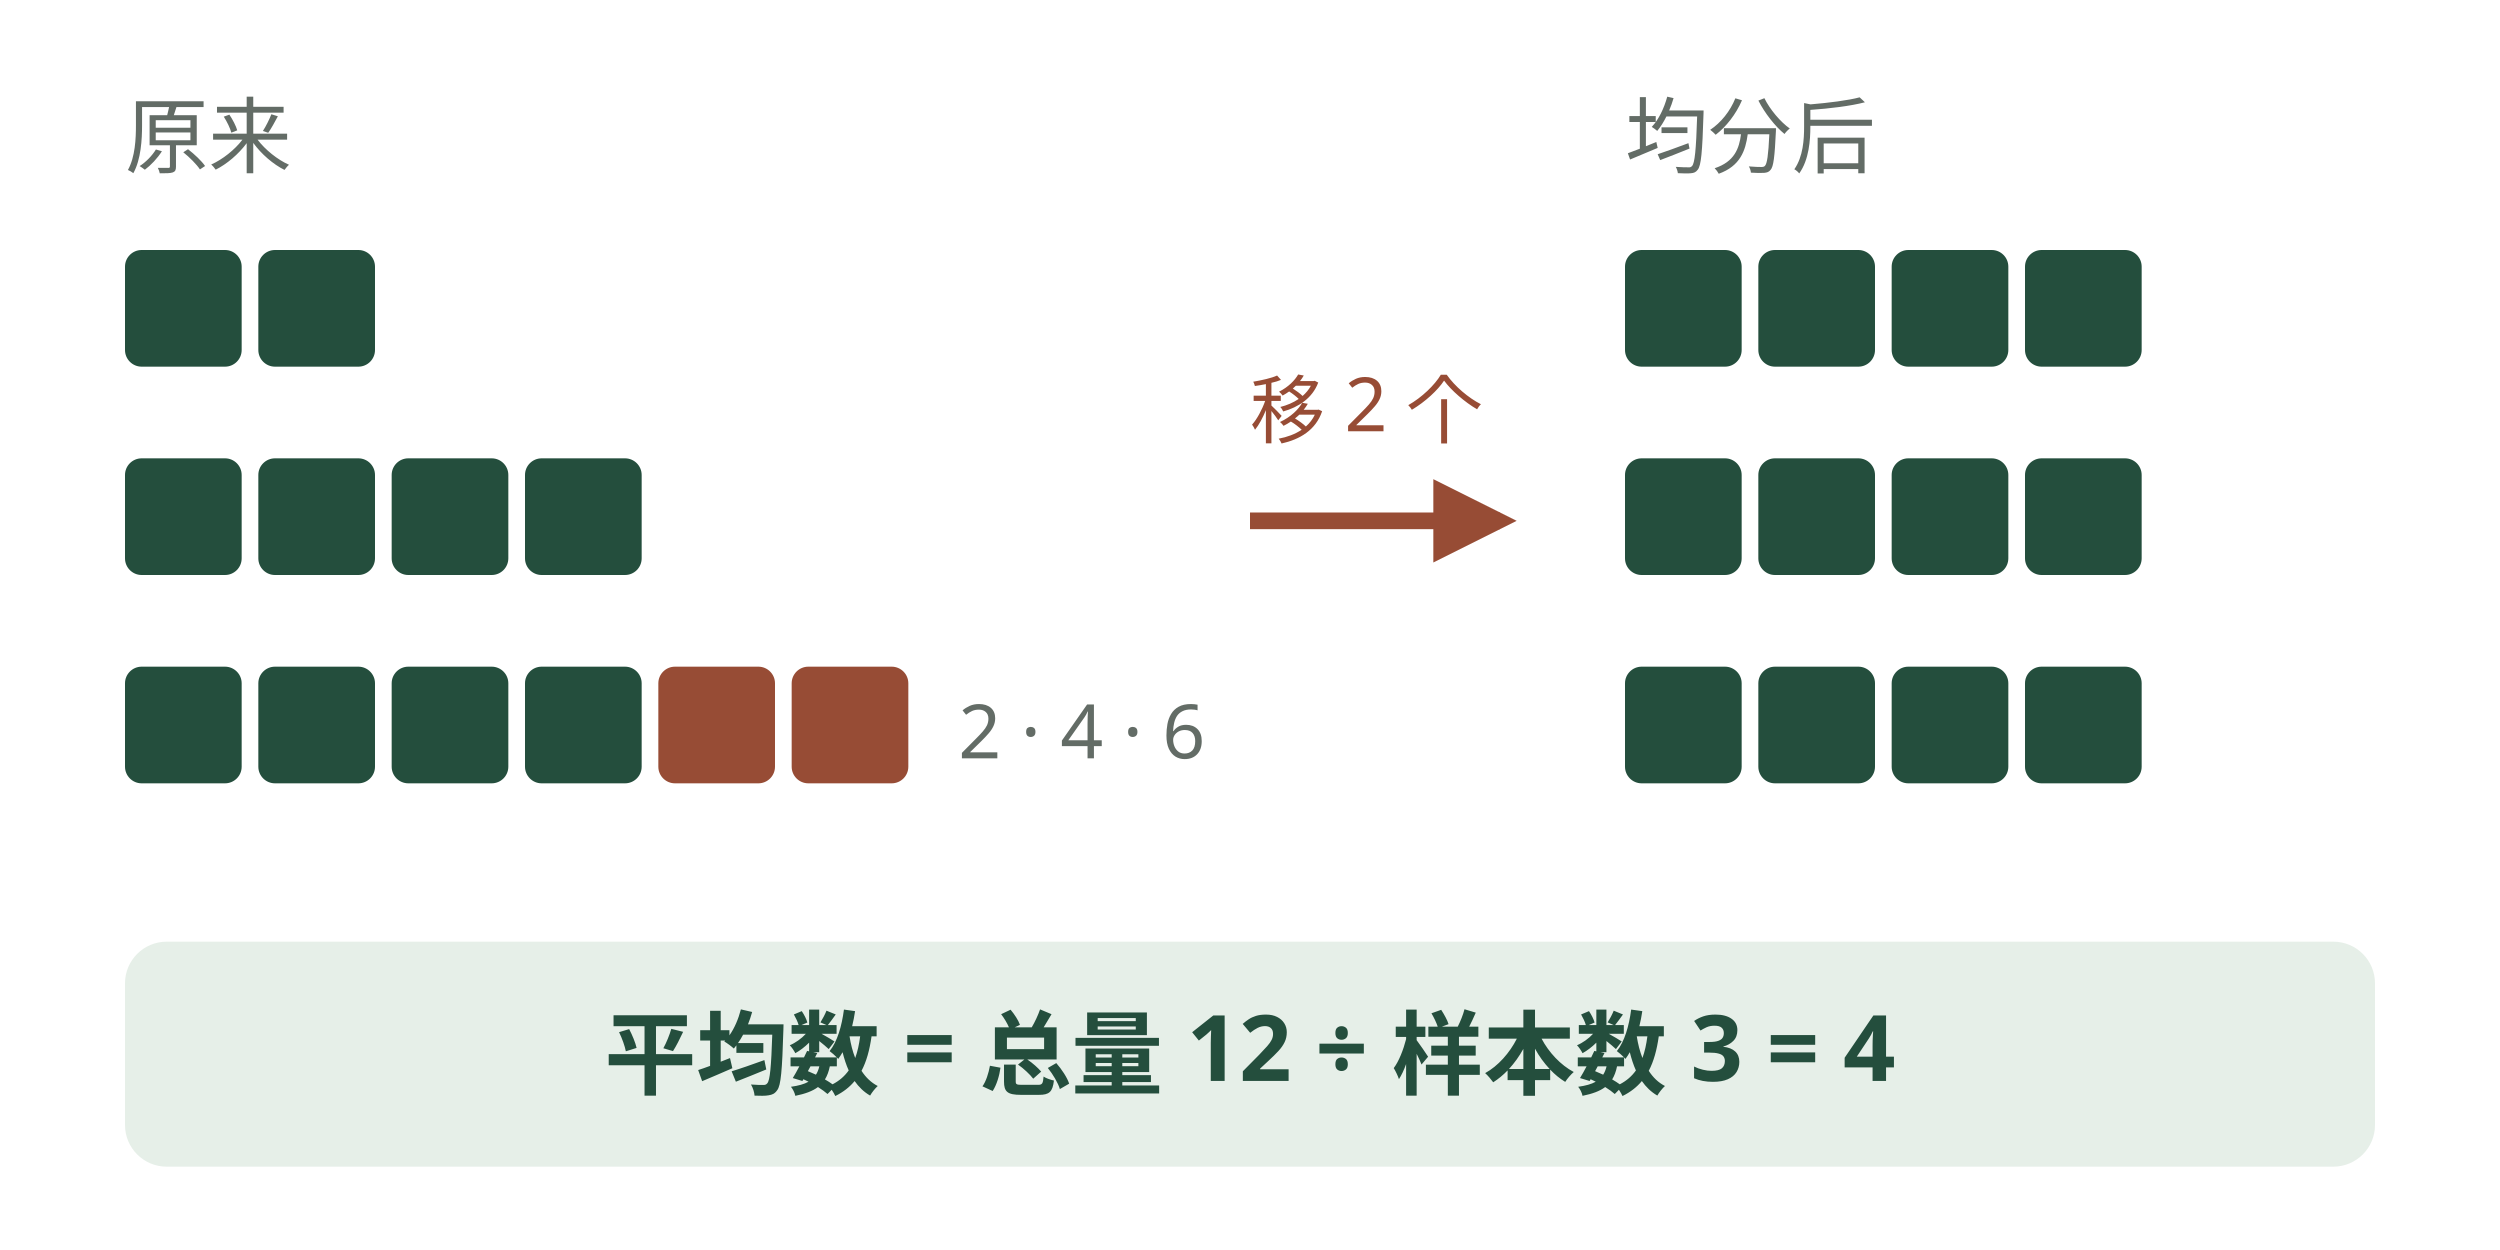
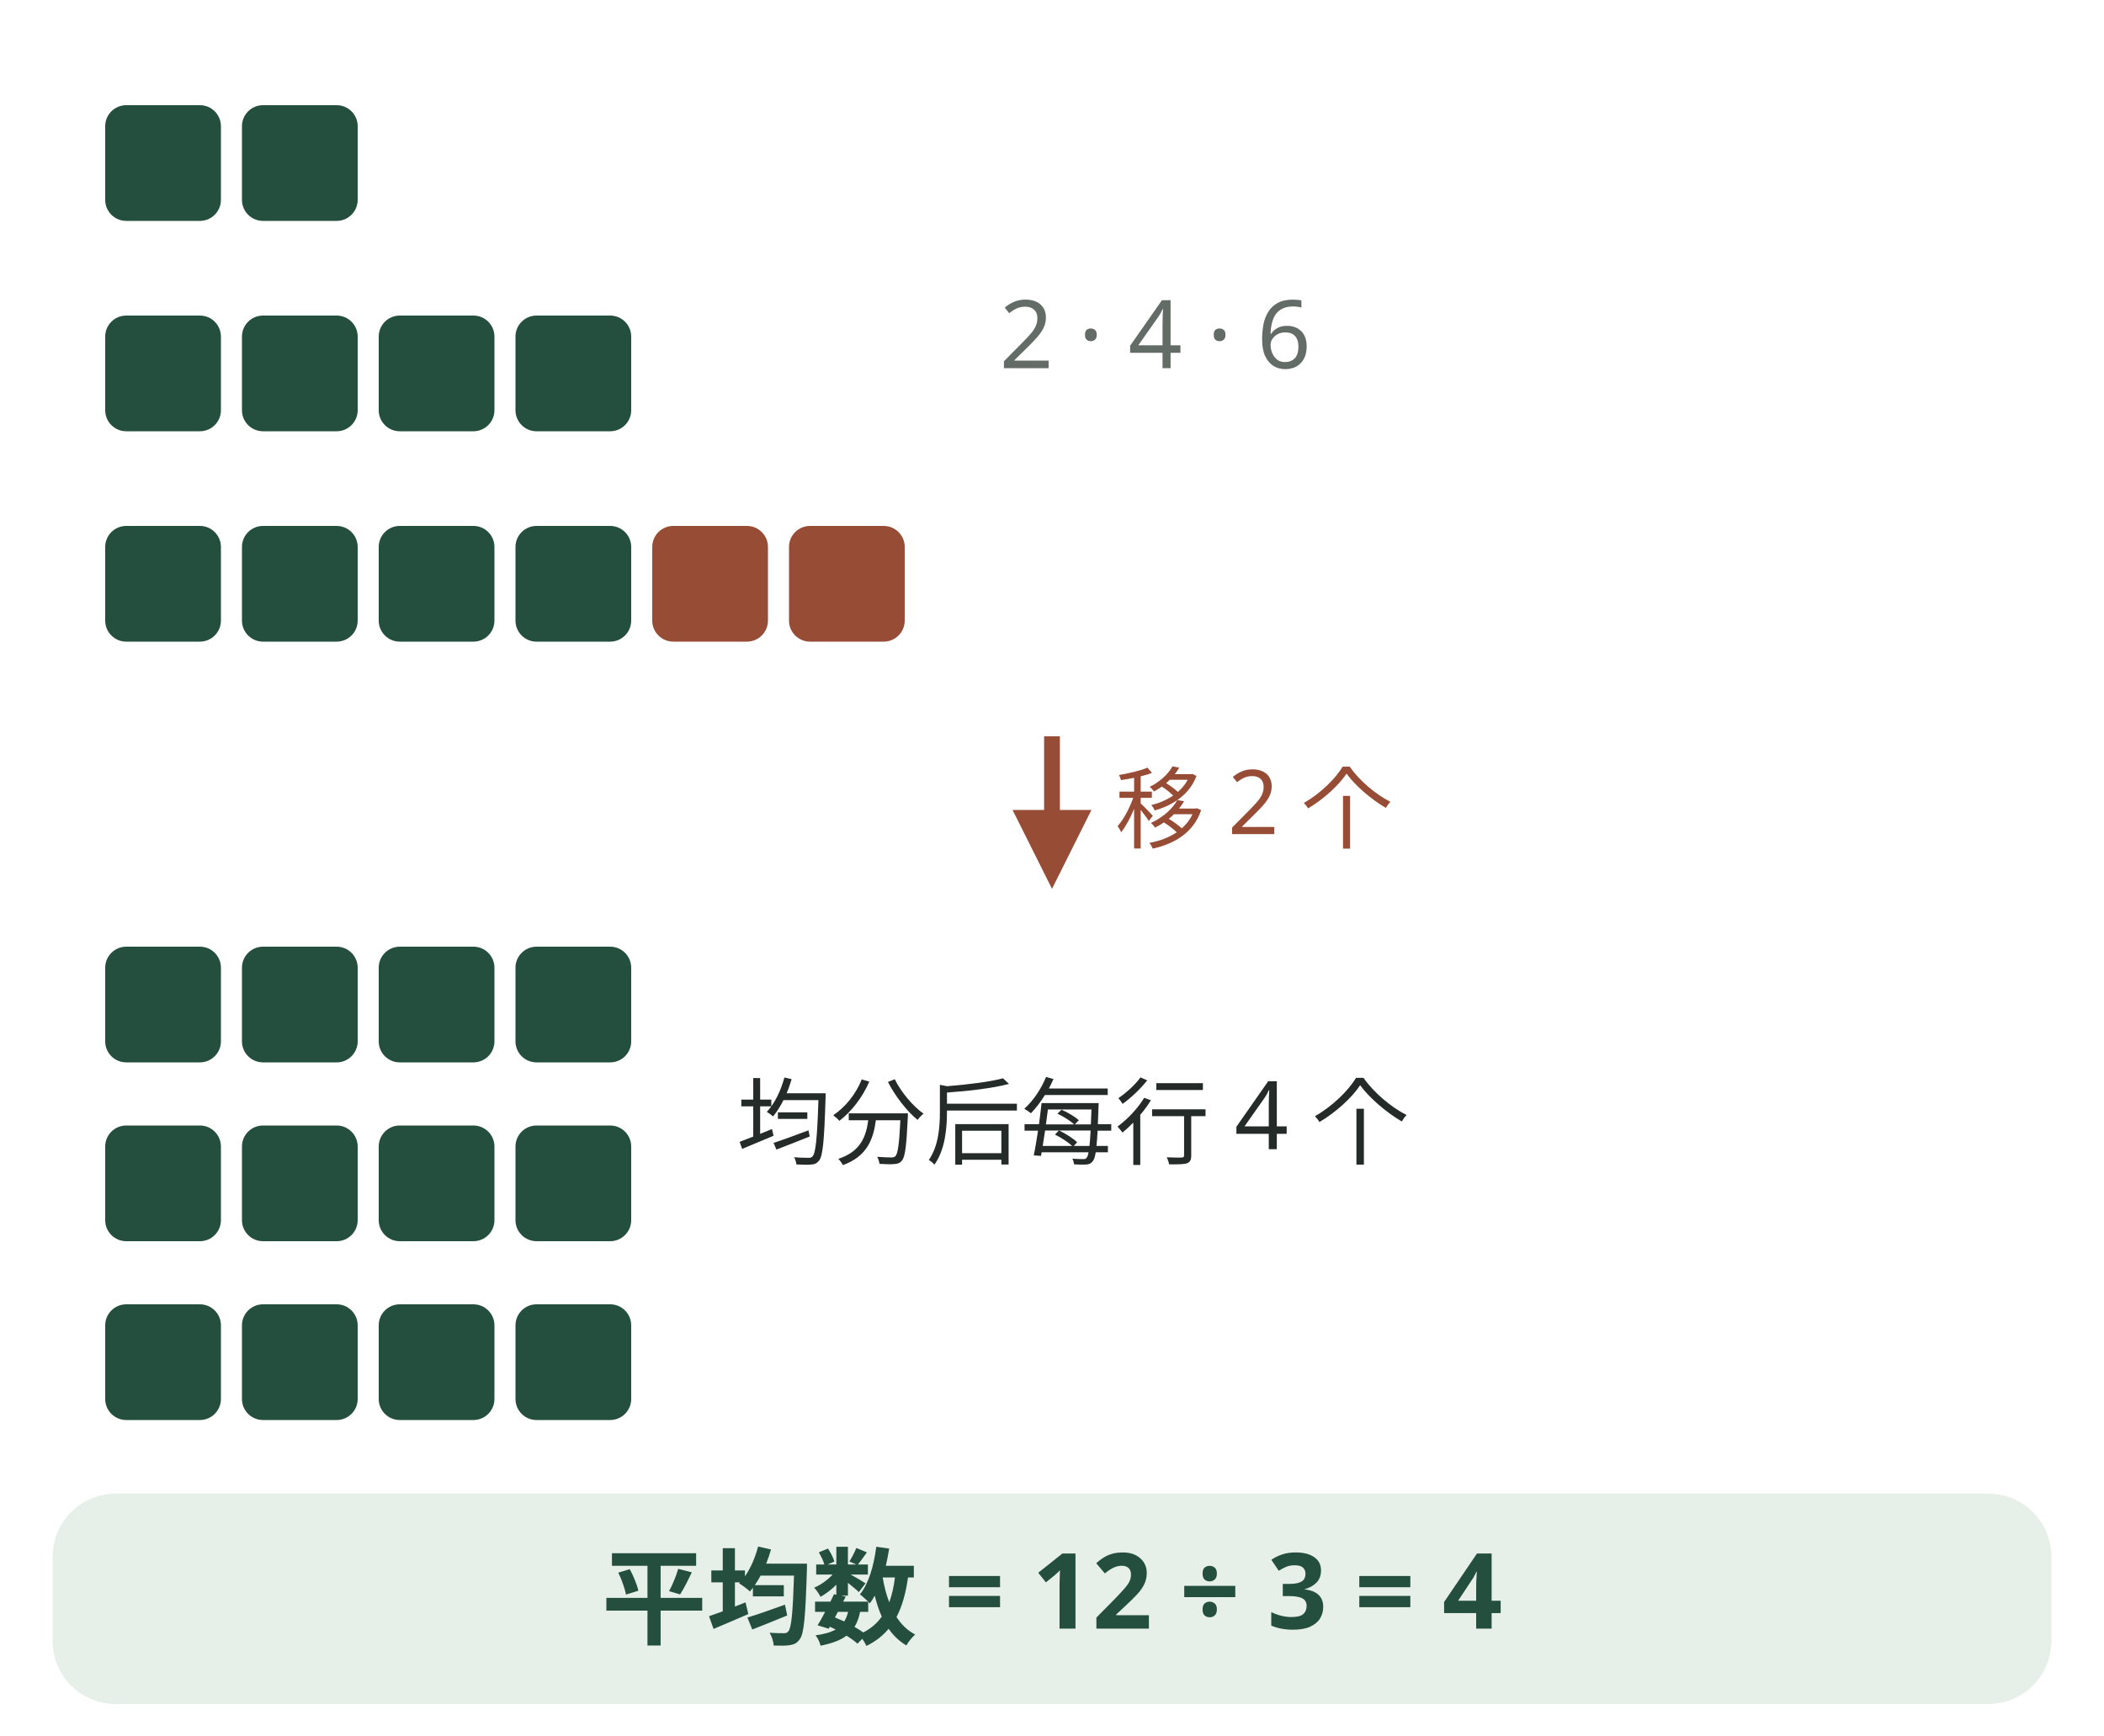
- <svg xmlns="http://www.w3.org/2000/svg" viewBox="0 0 600 300" font-family="PingFang SC, Hiragino Sans GB, Microsoft YaHei, sans-serif">
-   <text x="30" y="40" font-size="20" fill="#636c66">原来</text>
-   <g fill="#244e3d">
-     <rect x="30" y="60" width="28" height="28" rx="4" />
-     <rect x="62" y="60" width="28" height="28" rx="4" />
-     <rect x="30" y="110" width="28" height="28" rx="4" />
-     <rect x="62" y="110" width="28" height="28" rx="4" />
-     <rect x="94" y="110" width="28" height="28" rx="4" />
-     <rect x="126" y="110" width="28" height="28" rx="4" />
-     <rect x="30" y="160" width="28" height="28" rx="4" />
-     <rect x="62" y="160" width="28" height="28" rx="4" />
-     <rect x="94" y="160" width="28" height="28" rx="4" />
-     <rect x="126" y="160" width="28" height="28" rx="4" />
-   </g>
-   <g fill="#974c35">
-     <rect x="158" y="160" width="28" height="28" rx="4" />
-     <rect x="190" y="160" width="28" height="28" rx="4" />
-   </g>
-   <text x="230" y="182" font-size="18" fill="#636c66">2 · 4 · 6</text>
-   <path d="M300 125 h60" stroke="#974c35" stroke-width="4" marker-end="url(#a)" />
+ <svg xmlns="http://www.w3.org/2000/svg" viewBox="0 0 400 330" font-family="PingFang SC, Hiragino Sans GB, Microsoft YaHei, sans-serif" role="img">
  <defs>
-     <marker id="a" viewBox="0 0 10 10" refX="8" refY="5" markerWidth="5" markerHeight="5" orient="auto">
+     <marker id="m" viewBox="0 0 10 10" refX="8" refY="5" markerWidth="5" markerHeight="5" orient="auto-start-reverse">
+       <path d="M0 0L10 5L0 10z" fill="#636c66" />
+     </marker>
+     <marker id="g" viewBox="0 0 10 10" refX="8" refY="5" markerWidth="5" markerHeight="5" orient="auto-start-reverse">
+       <path d="M0 0L10 5L0 10z" fill="#244e3d" />
+     </marker>
+     <marker id="r" viewBox="0 0 10 10" refX="8" refY="5" markerWidth="5" markerHeight="5" orient="auto-start-reverse">
      <path d="M0 0L10 5L0 10z" fill="#974c35" />
    </marker>
+     <marker id="p" viewBox="0 0 10 10" refX="8" refY="5" markerWidth="5" markerHeight="5" orient="auto-start-reverse">
+       <path d="M0 0L10 5L0 10z" fill="#5a4775" />
+     </marker>
  </defs>
-   <text x="300" y="105" font-size="18" fill="#974c35">移 2 个</text>
-   <text x="390" y="40" font-size="20" fill="#636c66">均分后</text>
-   <g fill="#244e3d">
-     <rect x="390" y="60" width="28" height="28" rx="4" />
-     <rect x="422" y="60" width="28" height="28" rx="4" />
-     <rect x="454" y="60" width="28" height="28" rx="4" />
-     <rect x="486" y="60" width="28" height="28" rx="4" />
-     <rect x="390" y="110" width="28" height="28" rx="4" />
-     <rect x="422" y="110" width="28" height="28" rx="4" />
-     <rect x="454" y="110" width="28" height="28" rx="4" />
-     <rect x="486" y="110" width="28" height="28" rx="4" />
-     <rect x="390" y="160" width="28" height="28" rx="4" />
-     <rect x="422" y="160" width="28" height="28" rx="4" />
-     <rect x="454" y="160" width="28" height="28" rx="4" />
-     <rect x="486" y="160" width="28" height="28" rx="4" />
-   </g>
-   <rect x="30" y="226" width="540" height="54" rx="10" fill="#e6efe8" />
-   <text x="300" y="261" font-size="22" text-anchor="middle" fill="#244e3d" font-weight="700">平均数 = 总量 12 ÷ 样本数 3 = 4</text>
+   <rect x="20" y="20" width="22" height="22" rx="4" fill="#244e3d" />
+   <rect x="46" y="20" width="22" height="22" rx="4" fill="#244e3d" />
+   <rect x="20" y="60" width="22" height="22" rx="4" fill="#244e3d" />
+   <rect x="46" y="60" width="22" height="22" rx="4" fill="#244e3d" />
+   <rect x="72" y="60" width="22" height="22" rx="4" fill="#244e3d" />
+   <rect x="98" y="60" width="22" height="22" rx="4" fill="#244e3d" />
+   <rect x="20" y="100" width="22" height="22" rx="4" fill="#244e3d" />
+   <rect x="46" y="100" width="22" height="22" rx="4" fill="#244e3d" />
+   <rect x="72" y="100" width="22" height="22" rx="4" fill="#244e3d" />
+   <rect x="98" y="100" width="22" height="22" rx="4" fill="#244e3d" />
+   <rect x="124" y="100" width="22" height="22" rx="4" fill="#974c35" />
+   <rect x="150" y="100" width="22" height="22" rx="4" fill="#974c35" />
+   <text x="190" y="70" font-size="18" fill="#636c66" text-anchor="start">2 · 4 · 6</text>
+   <path d="M200 140 L200 166" stroke="#974c35" stroke-width="3" fill="none" marker-end="url(#r)" />
+   <text x="212" y="160" font-size="17" fill="#974c35" text-anchor="start">移 2 个</text>
+   <rect x="20" y="180" width="22" height="22" rx="4" fill="#244e3d" />
+   <rect x="46" y="180" width="22" height="22" rx="4" fill="#244e3d" />
+   <rect x="72" y="180" width="22" height="22" rx="4" fill="#244e3d" />
+   <rect x="98" y="180" width="22" height="22" rx="4" fill="#244e3d" />
+   <rect x="20" y="214" width="22" height="22" rx="4" fill="#244e3d" />
+   <rect x="46" y="214" width="22" height="22" rx="4" fill="#244e3d" />
+   <rect x="72" y="214" width="22" height="22" rx="4" fill="#244e3d" />
+   <rect x="98" y="214" width="22" height="22" rx="4" fill="#244e3d" />
+   <rect x="20" y="248" width="22" height="22" rx="4" fill="#244e3d" />
+   <rect x="46" y="248" width="22" height="22" rx="4" fill="#244e3d" />
+   <rect x="72" y="248" width="22" height="22" rx="4" fill="#244e3d" />
+   <rect x="98" y="248" width="22" height="22" rx="4" fill="#244e3d" />
+   <text x="140" y="220" font-size="18" fill="#242b29" text-anchor="start">均分后每行 4 个</text>
+   <rect x="10" y="284" width="380" height="40" rx="12" fill="#e6efe8" />
+   <text x="200.0" y="311.1" font-size="20" fill="#244e3d" text-anchor="middle" font-weight="700">平均数 = 12 ÷ 3 = 4</text>
</svg>
